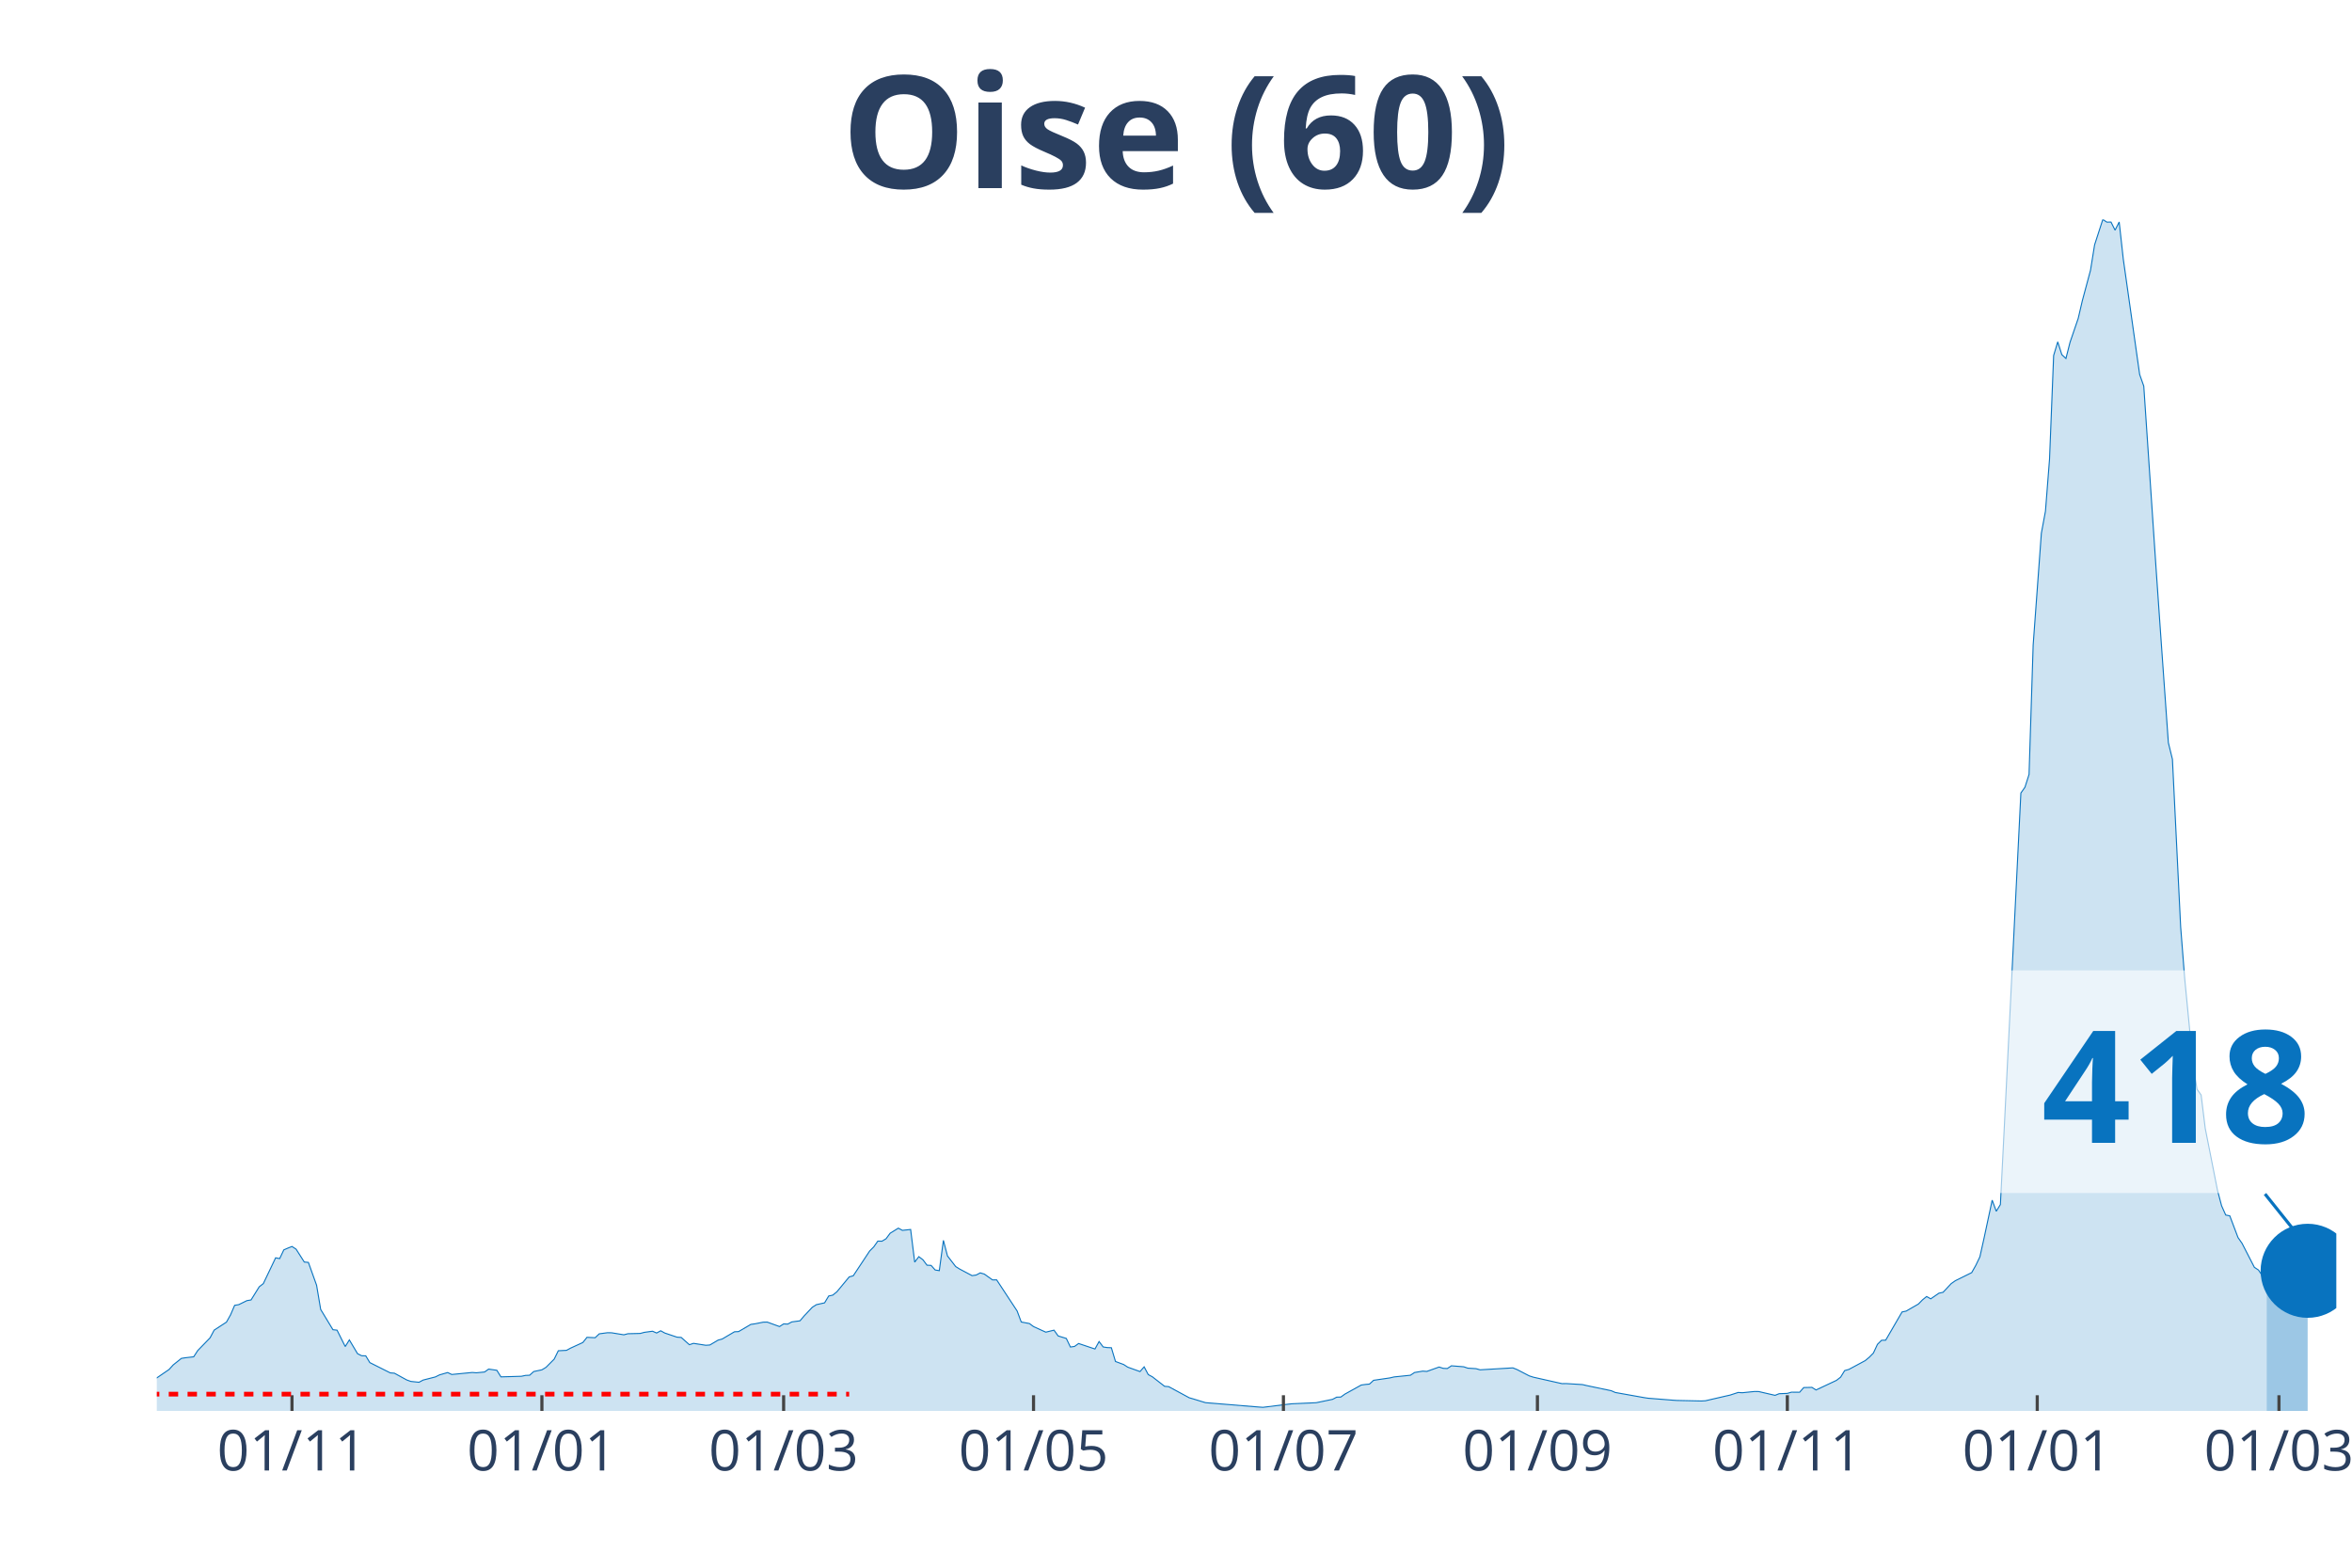
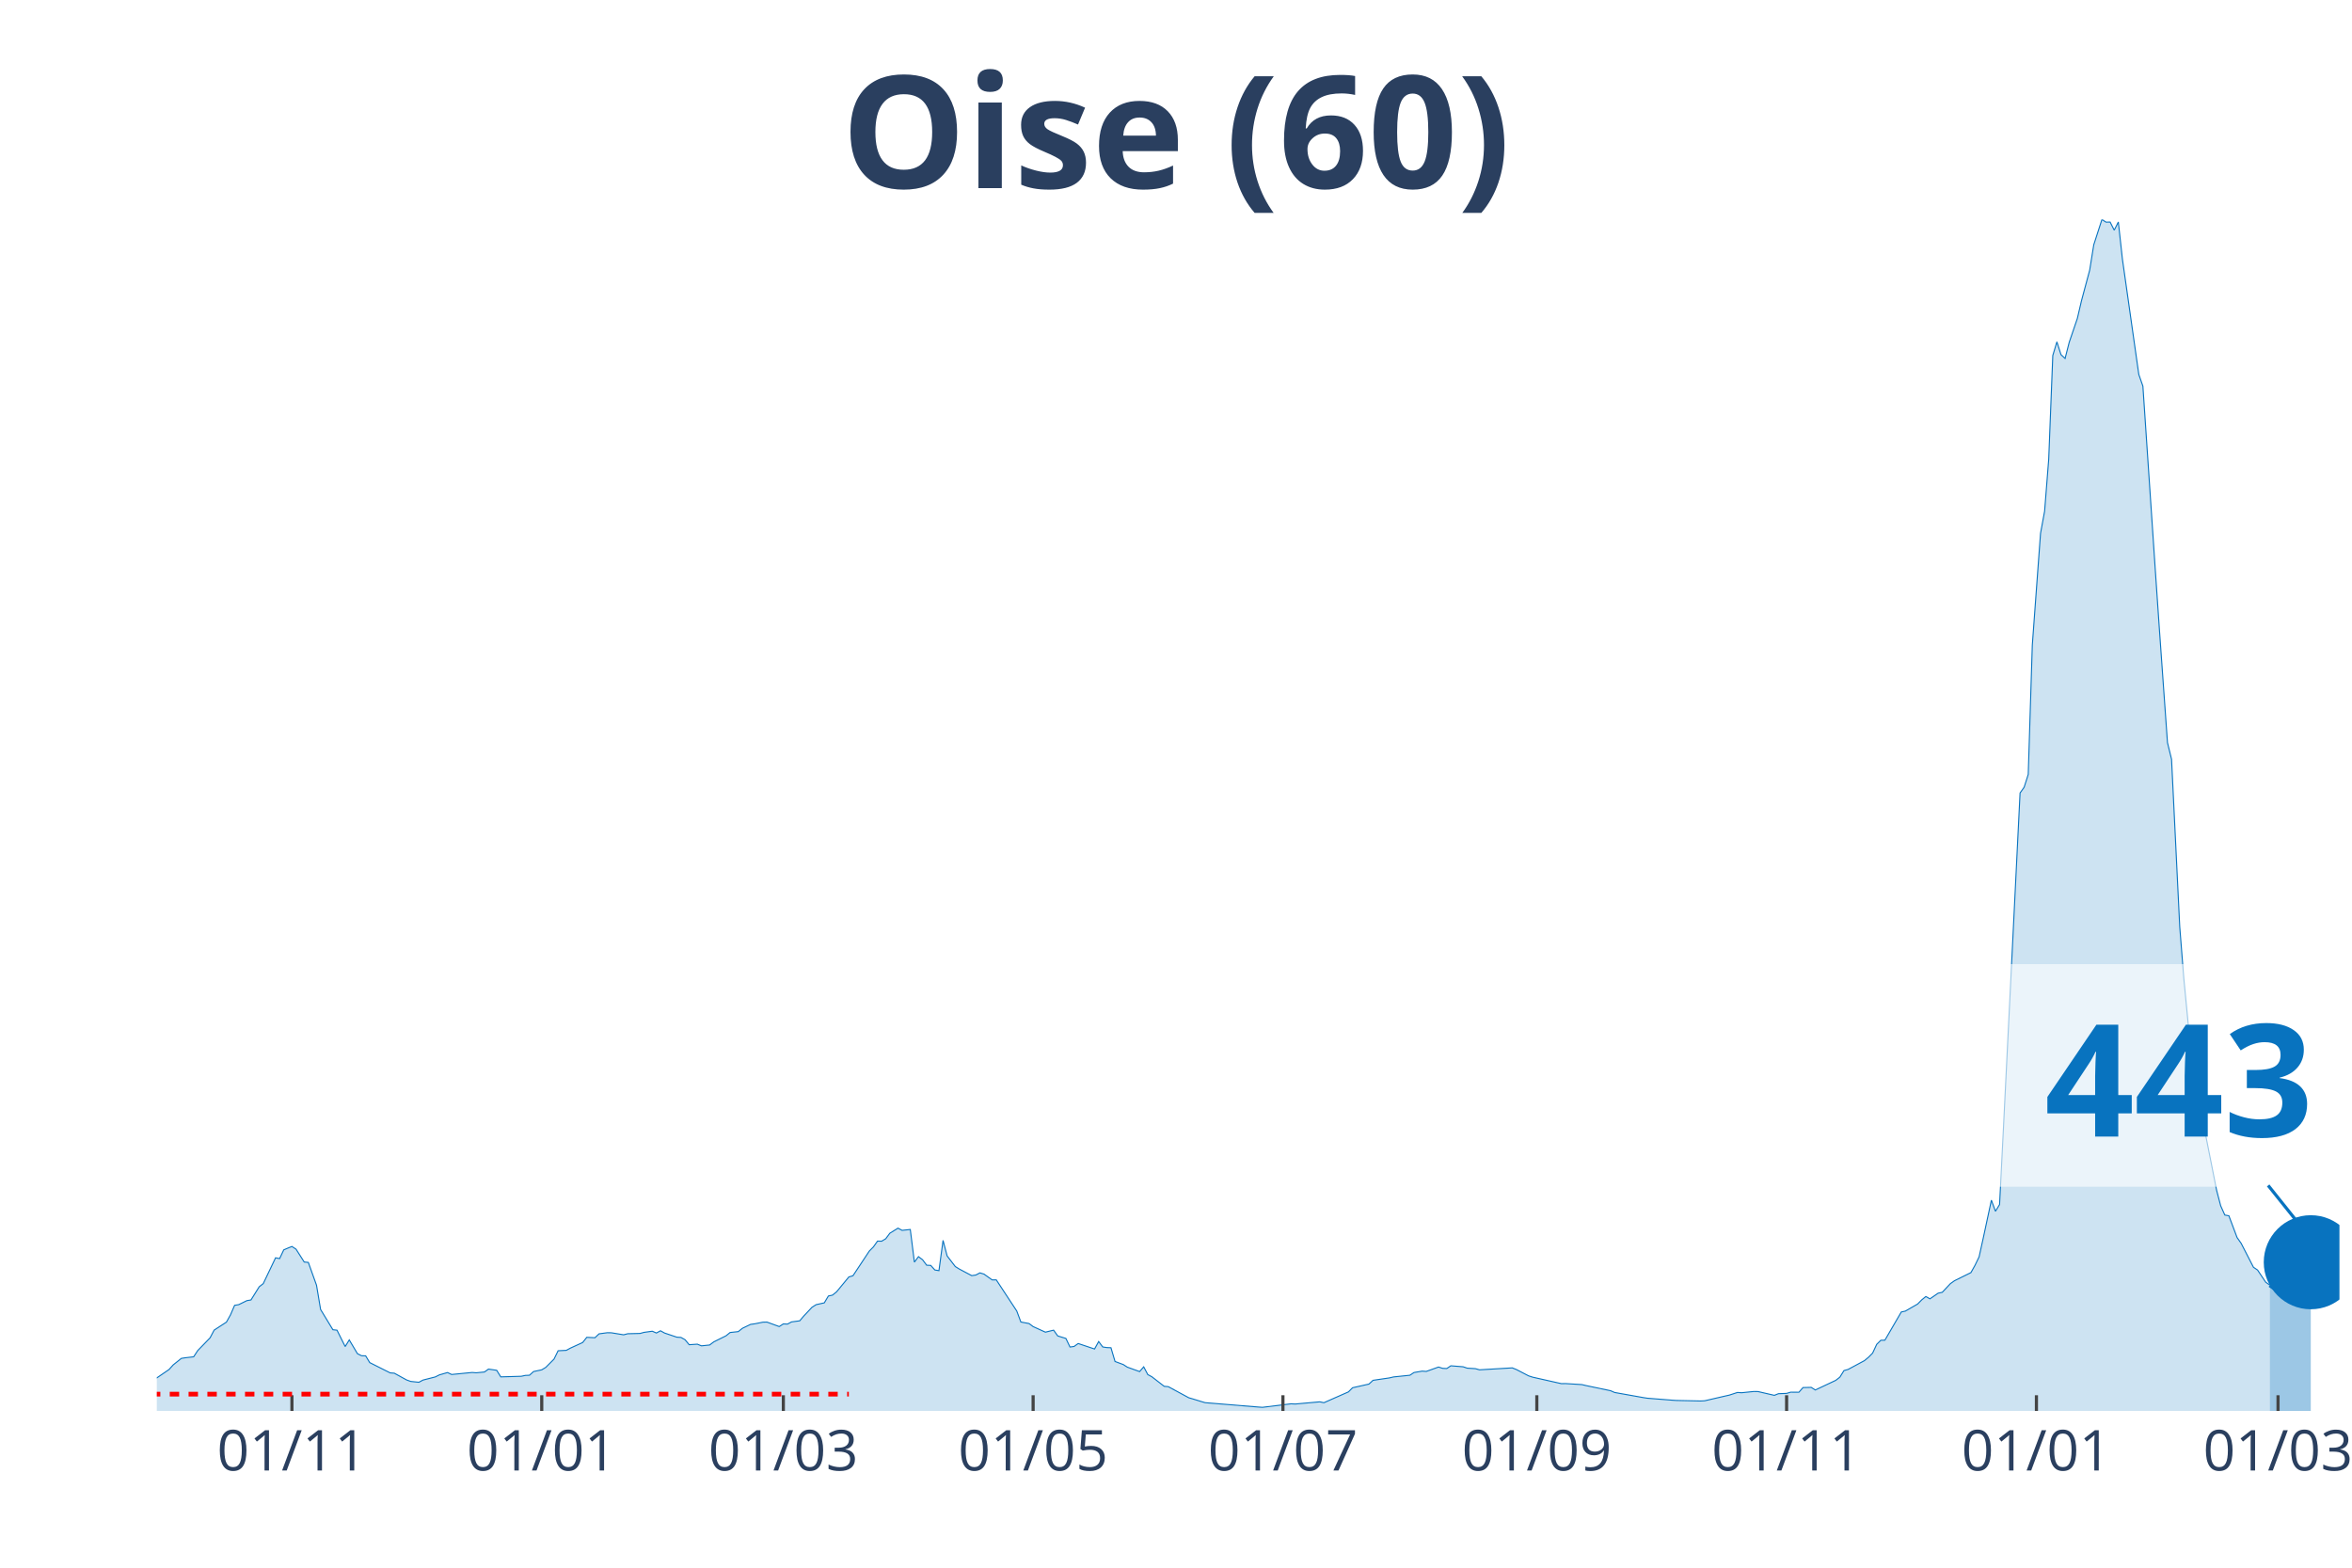
<svg xmlns="http://www.w3.org/2000/svg" class="main-svg" width="1125" height="750" style="" viewBox="0 0 750 500">
  <rect x="0" y="0" width="750" height="500" style="fill: rgb(0, 0, 0); fill-opacity: 0;" />
-   <defs id="defs-39d6c6">
+   <defs id="defs-41c074">
    <g class="clips">
-       <clipPath id="clip39d6c6xyplot" class="plotclip">
-         <rect width="695" height="380" />
+       <clipPath id="clip41c074xyplot" class="plotclip">
+         <rect width="696" height="380" />
      </clipPath>
-       <clipPath class="axesclip" id="clip39d6c6x">
-         <rect x="50" y="0" width="695" height="500" />
+       <clipPath class="axesclip" id="clip41c074x">
+         <rect x="50" y="0" width="696" height="500" />
      </clipPath>
-       <clipPath class="axesclip" id="clip39d6c6y">
+       <clipPath class="axesclip" id="clip41c074y">
        <rect x="0" y="70" width="750" height="380" />
      </clipPath>
-       <clipPath class="axesclip" id="clip39d6c6xy">
-         <rect x="50" y="70" width="695" height="380" />
+       <clipPath class="axesclip" id="clip41c074xy">
+         <rect x="50" y="70" width="696" height="380" />
      </clipPath>
    </g>
    <g class="gradients" />
  </defs>
  <g class="bglayer">
-     <rect class="bg" x="50" y="70" width="695" height="380" style="fill: rgb(0, 0, 0); fill-opacity: 0; stroke-width: 0;" />
+     <rect class="bg" x="50" y="70" width="696" height="380" style="fill: rgb(0, 0, 0); fill-opacity: 0; stroke-width: 0;" />
  </g>
  <g class="layer-below">
    <g class="imagelayer" />
    <g class="shapelayer" />
  </g>
  <g class="cartesianlayer">
    <g class="subplot xy">
      <g class="layer-subplot">
        <g class="shapelayer" />
        <g class="imagelayer" />
      </g>
      <g class="gridlayer">
        <g class="x">
-           <path class="xgrid crisp" transform="translate(93.11,0)" d="M0,70v380" style="stroke: rgb(255, 255, 255); stroke-opacity: 1; stroke-width: 1px;" />
-           <path class="xgrid crisp" transform="translate(172.8,0)" d="M0,70v380" style="stroke: rgb(255, 255, 255); stroke-opacity: 1; stroke-width: 1px;" />
-           <path class="xgrid crisp" transform="translate(249.88,0)" d="M0,70v380" style="stroke: rgb(255, 255, 255); stroke-opacity: 1; stroke-width: 1px;" />
-           <path class="xgrid crisp" transform="translate(329.57,0)" d="M0,70v380" style="stroke: rgb(255, 255, 255); stroke-opacity: 1; stroke-width: 1px;" />
-           <path class="xgrid crisp" transform="translate(409.26,0)" d="M0,70v380" style="stroke: rgb(255, 255, 255); stroke-opacity: 1; stroke-width: 1px;" />
-           <path class="xgrid crisp" transform="translate(490.25,0)" d="M0,70v380" style="stroke: rgb(255, 255, 255); stroke-opacity: 1; stroke-width: 1px;" />
-           <path class="xgrid crisp" transform="translate(569.94,0)" d="M0,70v380" style="stroke: rgb(255, 255, 255); stroke-opacity: 1; stroke-width: 1px;" />
-           <path class="xgrid crisp" transform="translate(649.63,0)" d="M0,70v380" style="stroke: rgb(255, 255, 255); stroke-opacity: 1; stroke-width: 1px;" />
-           <path class="xgrid crisp" transform="translate(726.71,0)" d="M0,70v380" style="stroke: rgb(255, 255, 255); stroke-opacity: 1; stroke-width: 1px;" />
+           <path class="xgrid crisp" transform="translate(93.09,0)" d="M0,70v380" style="stroke: rgb(255, 255, 255); stroke-opacity: 1; stroke-width: 1px;" />
+           <path class="xgrid crisp" transform="translate(172.75,0)" d="M0,70v380" style="stroke: rgb(255, 255, 255); stroke-opacity: 1; stroke-width: 1px;" />
+           <path class="xgrid crisp" transform="translate(249.79,0)" d="M0,70v380" style="stroke: rgb(255, 255, 255); stroke-opacity: 1; stroke-width: 1px;" />
+           <path class="xgrid crisp" transform="translate(329.44,0)" d="M0,70v380" style="stroke: rgb(255, 255, 255); stroke-opacity: 1; stroke-width: 1px;" />
+           <path class="xgrid crisp" transform="translate(409.1,0)" d="M0,70v380" style="stroke: rgb(255, 255, 255); stroke-opacity: 1; stroke-width: 1px;" />
+           <path class="xgrid crisp" transform="translate(490.06,0)" d="M0,70v380" style="stroke: rgb(255, 255, 255); stroke-opacity: 1; stroke-width: 1px;" />
+           <path class="xgrid crisp" transform="translate(569.71,0)" d="M0,70v380" style="stroke: rgb(255, 255, 255); stroke-opacity: 1; stroke-width: 1px;" />
+           <path class="xgrid crisp" transform="translate(649.37,0)" d="M0,70v380" style="stroke: rgb(255, 255, 255); stroke-opacity: 1; stroke-width: 1px;" />
+           <path class="xgrid crisp" transform="translate(726.41,0)" d="M0,70v380" style="stroke: rgb(255, 255, 255); stroke-opacity: 1; stroke-width: 1px;" />
        </g>
        <g class="y" />
      </g>
      <g class="zerolinelayer" />
      <path class="xlines-below" />
      <path class="ylines-below" />
      <g class="overlines-below" />
      <g class="xaxislayer-below" />
      <g class="yaxislayer-below" />
      <g class="overaxes-below" />
-       <g class="plot" transform="translate(50, 70)" clip-path="url('#clip39d6c6xyplot')">
+       <g class="plot" transform="translate(50, 70)" clip-path="url('#clip41c074xyplot')">
        <g class="scatterlayer mlayer">
-           <g class="trace scatter trace34dcbc" style="stroke-miterlimit: 2;">
+           <g class="trace scatter trace6c5a5b" style="stroke-miterlimit: 2;">
            <g class="fills">
              <g>
-                 <path class="js-fill" d="M672.79,380L-177.67,380L-177.67,378.94L-158.07,379.66L-156.77,379.73L-114.96,379.75L-113.66,379.72L-43.11,377.03L-41.8,376.87L-33.97,375.16L-32.66,374.57L-14.37,371.63L-13.06,370.95L-11.76,368.85L-10.45,369.26L-3.92,369.55L-2.61,371.26L3.92,366.78L5.23,365.33L7.84,363.24L9.14,363.04L11.76,362.74L13.06,360.74L16.98,356.7L18.29,354.23L22.21,351.68L23.52,349.35L24.82,346.32L26.13,346.1L28.74,344.82L30.05,344.61L32.66,340.41L33.97,339.39L37.89,331.17L39.19,331.41L40.5,328.63L41.8,328.07L43.11,327.55L44.42,328.41L47.03,332.51L48.34,332.63L50.95,339.91L52.26,347.64L56.17,354.1L57.48,354.24L60.09,359.47L61.4,357.35L64.01,361.74L65.32,362.4L66.63,362.43L67.93,364.59L74.46,367.87L75.77,367.97L79.69,370.12L81,370.59L83.61,370.86L84.92,370.16L88.83,369.16L90.14,368.51L92.75,367.76L94.06,368.38L100.59,367.74L101.9,367.84L104.51,367.59L105.82,366.66L108.43,367.04L109.74,369.14L116.27,368.95L117.58,368.67L118.88,368.62L120.19,367.44L122.8,366.89L124.11,366.1L126.72,363.48L128.03,360.81L130.64,360.68L131.95,359.97L135.86,358.18L137.17,356.53L139.78,356.65L141.09,355.41L143.7,355.06L145.01,355.08L148.93,355.72L150.23,355.38L154.15,355.29L155.46,354.94L158.07,354.58L159.38,355.15L160.69,354.44L161.99,355.16L165.91,356.48L167.22,356.56L169.83,358.88L171.14,358.45L175.06,359.06L176.36,358.97L178.98,357.42L180.28,357.07L184.2,354.76L185.51,354.7L189.43,352.4L190.73,352.22L193.35,351.7L194.65,351.67L198.57,353.09L199.88,352.25L201.18,352.31L202.49,351.61L205.1,351.26L206.41,349.72L209.02,346.94L210.33,346.11L212.94,345.53L214.25,343.35L215.55,343.07L216.86,342.01L220.78,337.27L222.09,336.89L227.31,329L228.62,327.68L229.92,325.84L231.23,325.87L232.54,325.09L233.84,323.33L236.46,321.71L237.76,322.41L240.38,322.13L241.68,332.55L242.99,330.8L244.3,331.79L245.6,333.52L246.91,333.59L248.21,335.05L249.52,335.26L250.83,325.61L252.13,330.57L254.75,333.96L256.05,334.77L259.97,336.85L261.28,336.66L262.58,335.97L263.89,336.36L266.5,338.22L267.81,338.2L274.34,348.13L275.65,351.64L278.26,352.13L279.57,353.1L282.18,354.29L283.49,354.88L286.1,354.24L287.41,356.08L290.02,356.88L291.33,359.62L292.63,359.44L293.94,358.5L299.16,360.25L300.47,357.87L301.78,359.6L303.08,359.8L304.39,359.85L305.7,364.23L308.31,365.2L309.61,366.04L313.53,367.45L314.84,365.94L316.15,368.41L317.45,369.11L321.37,372.15L322.68,372.26L329.21,375.8L330.52,376.18L333.13,376.98L334.44,377.37L351.42,378.76L352.73,378.85L360.56,377.88L361.87,377.73L368.4,377.44L369.71,377.38L374.93,376.3L376.24,375.61L377.55,375.58L378.85,374.64L384.08,371.74L385.39,371.56L386.69,371.44L388,370.24L393.22,369.47L394.53,369.16L399.76,368.62L401.06,367.75L403.67,367.31L404.98,367.4L408.9,366L410.21,366.42L411.51,366.48L412.82,365.61L416.74,365.92L418.05,366.36L420.66,366.52L421.96,366.89L432.42,366.27L433.72,366.79L437.64,368.82L438.95,369.24L448.09,371.3L449.4,371.28L454.62,371.6L455.93,371.91L463.77,373.55L465.08,374.12L474.22,375.75L475.53,375.95L483.36,376.57L484.67,376.66L492.51,376.83L493.82,376.76L500.35,375.25L501.65,374.96L504.27,374.11L505.57,374.2L509.49,373.8L510.8,373.82L516.02,375.03L517.33,374.51L519.94,374.41L521.25,374.02L523.86,374.04L525.17,372.55L527.78,372.49L529.09,373.32L535.62,370.25L536.93,369.23L538.23,367.13L539.54,366.77L544.77,363.96L546.07,362.88L547.38,361.55L548.68,358.76L549.99,357.47L551.3,357.44L556.52,348.44L557.83,348.16L561.75,345.9L563.05,344.57L564.36,343.51L565.67,344.25L568.28,342.45L569.59,342.17L572.2,339.39L573.51,338.47L578.73,335.89L580.04,333.57L581.34,330.86L582.65,324.99L585.26,312.78L586.57,316.33L587.88,314.18L589.18,288.44L594.41,182.93L595.71,181.09L597.02,176.99L598.33,135.73L600.94,100.1L602.25,93.04L603.55,76.43L604.86,43.38L606.17,39.03L607.47,43.11L608.78,44.33L610.08,39.2L612.7,31.53L614,25.95L616.62,16.17L617.92,8.09L620.54,0L621.84,0.85L623.15,0.82L624.45,3.41L625.76,0.8L627.07,12.64L632.29,49.44L633.6,53.15L637.52,111.26L638.83,130.11L641.44,166.86L642.74,172.16L645.36,225.59L646.66,242.16L649.28,269.21L650.58,277.4L651.89,279.24L653.2,289.88L657.11,309.63L658.42,314.59L659.73,317.52L661.03,317.78L663.65,324.7L664.95,326.57L668.87,334.2L670.18,335.06L672.79,338.97" style="fill: rgb(8, 115, 191); fill-opacity: 0.2; stroke-width: 0;" />
+                 <path class="js-fill" d="M673.8,380L-177.59,380L-177.59,378.94L-158,379.66L-156.7,379.73L-114.91,379.75L-113.61,379.72L-43.09,377.03L-41.79,376.87L-32.65,374.57L-31.34,374.39L-14.36,371.63L-13.06,370.95L-11.75,368.85L-10.45,369.26L-3.92,369.55L-2.61,371.26L3.92,366.78L5.22,365.33L7.83,363.24L9.14,363.04L11.75,362.74L13.06,360.74L16.98,356.7L18.28,354.23L22.2,351.68L23.5,349.35L24.81,346.32L26.12,346.1L28.73,344.82L30.03,344.61L32.65,340.41L33.95,339.39L37.87,331.17L39.17,331.41L40.48,328.63L41.79,328.07L43.09,327.55L44.4,328.41L47.01,332.51L48.32,332.63L50.93,339.91L52.23,347.64L56.15,354.1L57.46,354.24L60.07,359.47L61.37,357.35L63.98,361.74L65.29,362.4L66.6,362.43L67.9,364.59L74.43,367.87L75.74,367.97L79.65,370.12L80.96,370.59L83.57,370.86L84.88,370.16L88.8,369.16L90.1,368.51L92.71,367.76L94.02,368.38L100.55,367.74L101.85,367.84L104.47,367.59L105.77,366.66L108.38,367.04L109.69,369.14L116.22,368.95L117.52,368.67L118.83,368.62L120.14,367.44L122.75,366.89L124.05,366.1L126.66,363.48L127.97,360.81L130.58,360.68L131.89,359.97L135.8,358.18L137.11,356.53L139.72,356.65L141.03,355.41L143.64,355.06L144.95,355.08L148.86,355.72L150.17,355.38L154.09,355.29L155.39,354.94L158,354.58L159.31,355.15L160.62,354.44L161.92,355.16L165.84,356.48L167.14,356.56L168.45,357.29L169.76,358.88L172.37,358.71L173.67,359.24L176.29,358.97L177.59,357.99L181.51,356.04L182.81,354.99L185.43,354.7L186.73,353.65L189.34,352.4L190.65,352.22L193.26,351.7L194.57,351.67L198.48,353.09L199.79,352.25L201.1,352.31L202.4,351.61L205.01,351.26L206.32,349.72L208.93,346.94L210.24,346.11L212.85,345.53L214.15,343.35L215.46,343.07L216.77,342.01L220.68,337.27L221.99,336.89L227.21,329L228.52,327.68L229.82,325.84L231.13,325.87L232.44,325.09L233.74,323.33L236.35,321.71L237.66,322.41L240.27,322.13L241.58,332.55L242.88,330.8L244.19,331.79L245.49,333.52L246.8,333.59L248.11,335.05L249.41,335.26L250.72,325.61L252.02,330.57L254.63,333.96L255.94,334.77L259.86,336.85L261.16,336.66L262.47,335.97L263.77,336.36L266.39,338.22L267.69,338.2L274.22,348.13L275.53,351.64L278.14,352.13L279.44,353.1L282.06,354.29L283.36,354.88L285.97,354.24L287.28,356.08L289.89,356.88L291.2,359.62L292.5,359.44L293.81,358.5L299.03,360.25L300.34,357.87L301.64,359.6L302.95,359.8L304.26,359.85L305.56,364.23L308.17,365.2L309.48,366.04L313.4,367.45L314.7,365.94L316.01,368.41L317.31,369.11L321.23,372.15L322.54,372.26L329.07,375.8L330.37,376.18L332.98,376.98L334.29,377.37L351.26,378.76L352.57,378.85L361.71,377.73L363.02,377.8L370.85,377.1L372.16,377.38L379.99,373.93L381.3,372.61L386.52,371.44L387.83,370.24L393.05,369.47L394.36,369.16L399.58,368.62L400.89,367.75L403.5,367.31L404.8,367.4L408.72,366L410.03,366.42L411.33,366.48L412.64,365.61L416.56,365.92L417.86,366.36L420.47,366.52L421.78,366.89L432.23,366.27L433.53,366.79L437.45,368.82L438.75,369.24L447.89,371.3L449.2,371.28L454.42,371.6L455.73,371.91L463.56,373.55L464.87,374.12L474.01,375.75L475.32,375.95L483.15,376.57L484.46,376.66L492.29,376.83L493.6,376.76L500.13,375.25L501.43,374.96L504.05,374.11L505.35,374.2L509.27,373.8L510.57,373.82L515.8,375.03L517.1,374.51L519.71,374.41L521.02,374.02L523.63,374.04L524.94,372.55L527.55,372.49L528.86,373.32L535.38,370.25L536.69,369.23L538,367.13L539.3,366.77L544.53,363.96L545.83,362.88L547.14,361.55L548.44,358.76L549.75,357.47L551.05,357.44L556.28,348.44L557.58,348.16L561.5,345.9L562.81,344.57L564.11,343.51L565.42,344.25L568.03,342.45L569.34,342.17L571.95,339.39L573.25,338.47L578.48,335.89L579.78,333.57L581.09,330.86L582.39,324.99L585.01,312.78L586.31,316.33L587.62,314.18L588.92,288.44L594.15,182.93L595.45,181.09L596.76,176.99L598.06,135.73L600.68,100.1L601.98,93.04L603.29,76.43L604.59,43.38L605.9,39.03L607.2,43.11L608.51,44.33L609.82,39.2L612.43,31.53L613.73,25.95L616.35,16.17L617.65,8.09L620.26,0L621.57,0.85L622.87,0.82L624.18,3.41L625.49,0.8L626.79,12.64L632.02,49.44L633.32,53.15L637.24,111.26L638.54,130.11L641.16,166.86L642.46,172.16L645.07,225.59L646.38,242.16L648.99,269.21L650.3,277.4L651.6,279.24L652.91,289.88L656.83,309.63L658.13,314.59L659.44,317.52L660.74,317.76L663.35,324.69L664.66,326.56L668.58,334.18L669.88,335.06L672.5,338.96L673.8,339.87" style="fill: rgb(8, 115, 191); fill-opacity: 0.2; stroke-width: 0;" />
              </g>
            </g>
            <g class="errorbars" />
            <g class="lines">
-               <path class="js-line" d="M-177.67,378.94L-158.07,379.66L-156.77,379.73L-114.96,379.75L-113.66,379.72L-43.11,377.03L-41.8,376.87L-33.97,375.16L-32.66,374.57L-14.37,371.63L-13.06,370.95L-11.76,368.85L-10.45,369.26L-3.92,369.55L-2.61,371.26L3.92,366.78L5.23,365.33L7.84,363.24L9.14,363.04L11.76,362.74L13.06,360.74L16.98,356.7L18.29,354.23L22.21,351.68L23.52,349.35L24.82,346.32L26.13,346.1L28.74,344.82L30.05,344.61L32.66,340.41L33.97,339.39L37.89,331.17L39.19,331.41L40.5,328.63L41.8,328.07L43.11,327.55L44.42,328.41L47.03,332.51L48.34,332.63L50.95,339.91L52.26,347.64L56.17,354.1L57.48,354.24L60.09,359.47L61.4,357.35L64.01,361.74L65.32,362.4L66.63,362.43L67.93,364.59L74.46,367.87L75.77,367.97L79.69,370.12L81,370.59L83.61,370.86L84.92,370.16L88.83,369.16L90.14,368.51L92.75,367.76L94.06,368.38L100.59,367.74L101.9,367.84L104.51,367.59L105.82,366.66L108.43,367.04L109.74,369.14L116.27,368.95L117.58,368.67L118.88,368.62L120.19,367.44L122.8,366.89L124.11,366.1L126.72,363.48L128.03,360.81L130.64,360.68L131.95,359.97L135.86,358.18L137.17,356.53L139.78,356.65L141.09,355.41L143.7,355.06L145.01,355.08L148.93,355.72L150.23,355.38L154.15,355.29L155.46,354.94L158.07,354.58L159.38,355.15L160.69,354.44L161.99,355.16L165.91,356.48L167.22,356.56L169.83,358.88L171.14,358.45L175.06,359.06L176.36,358.97L178.98,357.42L180.28,357.07L184.2,354.76L185.51,354.7L189.43,352.4L190.73,352.22L193.35,351.7L194.65,351.67L198.57,353.09L199.88,352.25L201.18,352.31L202.49,351.61L205.1,351.26L206.41,349.72L209.02,346.94L210.33,346.11L212.94,345.53L214.25,343.35L215.55,343.07L216.86,342.01L220.78,337.27L222.09,336.89L227.31,329L228.62,327.68L229.92,325.84L231.23,325.87L232.54,325.09L233.84,323.33L236.46,321.71L237.76,322.41L240.38,322.13L241.68,332.55L242.99,330.8L244.3,331.79L245.6,333.52L246.91,333.59L248.21,335.05L249.52,335.26L250.83,325.61L252.13,330.57L254.75,333.96L256.05,334.77L259.97,336.85L261.28,336.66L262.58,335.97L263.89,336.36L266.5,338.22L267.81,338.2L274.34,348.13L275.65,351.64L278.26,352.13L279.57,353.1L282.18,354.29L283.49,354.88L286.1,354.24L287.41,356.08L290.02,356.88L291.33,359.62L292.63,359.44L293.94,358.5L299.16,360.25L300.47,357.87L301.78,359.6L303.08,359.8L304.39,359.85L305.7,364.23L308.31,365.2L309.61,366.04L313.53,367.45L314.84,365.94L316.15,368.41L317.45,369.11L321.37,372.15L322.68,372.26L329.21,375.8L330.52,376.18L333.13,376.98L334.44,377.37L351.42,378.76L352.73,378.85L360.56,377.88L361.87,377.73L368.4,377.44L369.71,377.38L374.93,376.3L376.24,375.61L377.55,375.58L378.85,374.64L384.08,371.74L385.39,371.56L386.69,371.44L388,370.24L393.22,369.47L394.53,369.16L399.76,368.62L401.06,367.75L403.67,367.31L404.98,367.4L408.9,366L410.21,366.42L411.51,366.48L412.82,365.61L416.74,365.92L418.05,366.36L420.66,366.52L421.96,366.89L432.42,366.27L433.72,366.79L437.64,368.82L438.95,369.24L448.09,371.3L449.4,371.28L454.62,371.6L455.93,371.91L463.77,373.55L465.08,374.12L474.22,375.75L475.53,375.95L483.36,376.57L484.67,376.66L492.51,376.83L493.82,376.76L500.35,375.25L501.65,374.96L504.27,374.11L505.57,374.2L509.49,373.8L510.8,373.82L516.02,375.03L517.33,374.51L519.94,374.41L521.25,374.02L523.86,374.04L525.17,372.55L527.78,372.49L529.09,373.32L535.62,370.25L536.93,369.23L538.23,367.13L539.54,366.77L544.77,363.96L546.07,362.88L547.38,361.55L548.68,358.76L549.99,357.47L551.3,357.44L556.52,348.44L557.83,348.16L561.75,345.9L563.05,344.57L564.36,343.51L565.67,344.25L568.28,342.45L569.59,342.17L572.2,339.39L573.51,338.47L578.73,335.89L580.04,333.57L581.34,330.86L582.65,324.99L585.26,312.78L586.57,316.33L587.88,314.18L589.18,288.44L594.41,182.93L595.71,181.09L597.02,176.99L598.33,135.73L600.94,100.1L602.25,93.04L603.55,76.43L604.86,43.38L606.17,39.03L607.47,43.11L608.78,44.33L610.08,39.2L612.7,31.53L614,25.95L616.62,16.17L617.92,8.09L620.54,0L621.84,0.85L623.15,0.82L624.45,3.41L625.76,0.8L627.07,12.64L632.29,49.44L633.6,53.15L637.52,111.26L638.83,130.11L641.44,166.86L642.74,172.16L645.36,225.59L646.66,242.16L649.28,269.21L650.58,277.4L651.89,279.24L653.2,289.88L657.11,309.63L658.42,314.59L659.73,317.52L661.03,317.78L663.65,324.7L664.95,326.57L668.87,334.2L670.18,335.06L672.79,338.97" style="vector-effect: non-scaling-stroke; fill: none; stroke: rgb(8, 115, 191); stroke-opacity: 1; stroke-width: 0.5px; opacity: 1;" />
+               <path class="js-line" d="M-177.59,378.94L-158,379.66L-156.7,379.73L-114.91,379.75L-113.61,379.72L-43.09,377.03L-41.79,376.87L-32.65,374.57L-31.34,374.39L-14.36,371.63L-13.06,370.95L-11.75,368.85L-10.45,369.26L-3.92,369.55L-2.61,371.26L3.92,366.78L5.22,365.33L7.83,363.24L9.14,363.04L11.75,362.74L13.06,360.74L16.98,356.7L18.28,354.23L22.2,351.68L23.5,349.35L24.81,346.32L26.12,346.1L28.73,344.82L30.03,344.61L32.65,340.41L33.95,339.39L37.87,331.17L39.17,331.41L40.48,328.63L41.79,328.07L43.09,327.55L44.4,328.41L47.01,332.51L48.32,332.63L50.93,339.91L52.23,347.64L56.15,354.1L57.46,354.24L60.07,359.47L61.37,357.35L63.98,361.74L65.29,362.4L66.6,362.43L67.9,364.59L74.43,367.87L75.74,367.97L79.65,370.12L80.96,370.59L83.57,370.86L84.88,370.16L88.8,369.16L90.1,368.51L92.71,367.76L94.02,368.38L100.55,367.74L101.85,367.84L104.47,367.59L105.77,366.66L108.38,367.04L109.69,369.14L116.22,368.95L117.52,368.67L118.83,368.62L120.14,367.44L122.75,366.89L124.05,366.1L126.66,363.48L127.97,360.81L130.58,360.68L131.89,359.97L135.8,358.18L137.11,356.53L139.72,356.65L141.03,355.41L143.64,355.06L144.95,355.08L148.86,355.72L150.17,355.38L154.09,355.29L155.39,354.94L158,354.58L159.31,355.15L160.62,354.44L161.92,355.16L165.84,356.48L167.14,356.56L168.45,357.29L169.76,358.88L172.37,358.71L173.67,359.24L176.29,358.97L177.59,357.99L181.51,356.04L182.81,354.99L185.43,354.7L186.73,353.65L189.34,352.4L190.65,352.22L193.26,351.7L194.57,351.67L198.48,353.09L199.79,352.25L201.1,352.31L202.4,351.61L205.01,351.26L206.32,349.72L208.93,346.94L210.24,346.11L212.85,345.53L214.15,343.35L215.46,343.07L216.77,342.01L220.68,337.27L221.99,336.89L227.21,329L228.52,327.68L229.82,325.84L231.13,325.87L232.44,325.09L233.74,323.33L236.35,321.71L237.66,322.41L240.27,322.13L241.58,332.55L242.88,330.8L244.19,331.79L245.49,333.52L246.8,333.59L248.11,335.05L249.41,335.26L250.72,325.61L252.02,330.57L254.63,333.96L255.94,334.77L259.86,336.85L261.16,336.66L262.47,335.97L263.77,336.36L266.39,338.22L267.69,338.2L274.22,348.13L275.53,351.64L278.14,352.13L279.44,353.1L282.06,354.29L283.36,354.88L285.97,354.24L287.28,356.08L289.89,356.88L291.2,359.62L292.5,359.44L293.81,358.5L299.03,360.25L300.34,357.87L301.64,359.6L302.95,359.8L304.26,359.85L305.56,364.23L308.17,365.2L309.48,366.04L313.4,367.45L314.7,365.94L316.01,368.41L317.31,369.11L321.23,372.15L322.54,372.26L329.07,375.8L330.37,376.18L332.98,376.98L334.29,377.37L351.26,378.76L352.57,378.85L361.71,377.73L363.02,377.8L370.85,377.1L372.16,377.38L379.99,373.93L381.3,372.61L386.52,371.44L387.83,370.24L393.05,369.47L394.36,369.16L399.58,368.62L400.89,367.75L403.5,367.31L404.8,367.4L408.72,366L410.03,366.42L411.33,366.48L412.64,365.61L416.56,365.92L417.86,366.36L420.47,366.52L421.78,366.89L432.23,366.27L433.53,366.79L437.45,368.82L438.75,369.24L447.89,371.3L449.2,371.28L454.42,371.6L455.73,371.91L463.56,373.55L464.87,374.12L474.01,375.75L475.32,375.95L483.15,376.57L484.46,376.66L492.29,376.83L493.6,376.76L500.13,375.25L501.43,374.96L504.05,374.11L505.35,374.2L509.27,373.8L510.57,373.82L515.8,375.03L517.1,374.51L519.71,374.41L521.02,374.02L523.63,374.04L524.94,372.55L527.55,372.49L528.86,373.32L535.38,370.25L536.69,369.23L538,367.13L539.3,366.77L544.53,363.96L545.83,362.88L547.14,361.55L548.44,358.76L549.75,357.47L551.05,357.44L556.28,348.44L557.58,348.16L561.5,345.9L562.81,344.57L564.11,343.51L565.42,344.25L568.03,342.45L569.34,342.17L571.95,339.39L573.25,338.47L578.48,335.89L579.78,333.57L581.09,330.86L582.39,324.99L585.01,312.78L586.31,316.33L587.62,314.18L588.92,288.44L594.15,182.93L595.45,181.09L596.76,176.99L598.06,135.73L600.68,100.1L601.98,93.04L603.29,76.43L604.59,43.38L605.9,39.03L607.2,43.11L608.51,44.33L609.82,39.2L612.43,31.53L613.73,25.95L616.35,16.17L617.65,8.09L620.26,0L621.57,0.85L622.87,0.82L624.18,3.41L625.49,0.8L626.79,12.64L632.02,49.44L633.32,53.15L637.24,111.26L638.54,130.11L641.16,166.86L642.46,172.16L645.07,225.59L646.38,242.16L648.99,269.21L650.3,277.4L651.6,279.24L652.91,289.88L656.83,309.63L658.13,314.59L659.44,317.52L660.74,317.76L663.35,324.69L664.66,326.56L668.58,334.18L669.88,335.06L672.5,338.96L673.8,339.87" style="vector-effect: non-scaling-stroke; fill: none; stroke: rgb(8, 115, 191); stroke-opacity: 1; stroke-width: 0.5px; opacity: 1;" />
            </g>
            <g class="points" />
            <g class="text" />
          </g>
-           <g class="trace scatter trace56b8e3" style="stroke-miterlimit: 2;">
+           <g class="trace scatter trace2cb622" style="stroke-miterlimit: 2;">
            <g class="fills">
              <g>
-                 <path class="js-fill" d="M685.86,380L672.79,380L672.79,338.97L675.4,340.81L676.71,340.49L680.63,340.61L681.94,339.7L684.55,337.32L685.86,335.31" style="fill: rgb(8, 115, 191); fill-opacity: 0.4; stroke-width: 0;" />
+                 <path class="js-fill" d="M686.86,380L673.8,380L673.8,339.87L675.11,340.79L676.41,340.46L680.33,340.58L681.64,339.69L684.25,337.32L685.55,335.25L686.86,332.58" style="fill: rgb(8, 115, 191); fill-opacity: 0.4; stroke-width: 0;" />
              </g>
            </g>
            <g class="errorbars" />
            <g class="lines">
-               <path class="js-line" d="M672.79,338.97L675.4,340.81L676.71,340.49L680.63,340.61L681.94,339.7L684.55,337.32L685.86,335.31" style="vector-effect: non-scaling-stroke; fill: none; stroke: rgb(8, 115, 191); stroke-opacity: 1; stroke-width: 2px; opacity: 1;" />
+               <path class="js-line" d="M673.8,339.87L675.11,340.79L676.41,340.46L680.33,340.58L681.64,339.69L684.25,337.32L685.55,335.25L686.86,332.58" style="vector-effect: non-scaling-stroke; fill: none; stroke: rgb(8, 115, 191); stroke-opacity: 1; stroke-width: 2px; opacity: 1;" />
            </g>
            <g class="points" />
            <g class="text" />
          </g>
-           <g class="trace scatter traced8e954" style="stroke-miterlimit: 2; opacity: 1;">
+           <g class="trace scatter tracecd1971" style="stroke-miterlimit: 2; opacity: 1;">
            <g class="fills" />
            <g class="errorbars" />
            <g class="lines" />
            <g class="points">
-               <path class="point" transform="translate(685.86,335.31)" d="M15,0A15,15 0 1,1 0,-15A15,15 0 0,1 15,0Z" style="opacity: 1; stroke-width: 0px; fill: rgb(8, 115, 191); fill-opacity: 1;" />
+               <path class="point" transform="translate(686.86,332.58)" d="M15,0A15,15 0 1,1 0,-15A15,15 0 0,1 15,0Z" style="opacity: 1; stroke-width: 0px; fill: rgb(8, 115, 191); fill-opacity: 1;" />
            </g>
            <g class="text" />
          </g>
        </g>
      </g>
      <g class="overplot" />
      <path class="xlines-above crisp" style="fill: none; stroke-width: 1px; stroke: rgb(0, 0, 0); stroke-opacity: 0;" d="" />
      <path class="ylines-above crisp" style="fill: none;" d="M0,0" />
      <g class="overlines-above" />
      <g class="xaxislayer-above">
-         <path class="xtick ticks crisp" d="M0,450v-5" transform="translate(93.11,0)" style="stroke: rgb(68, 68, 68); stroke-opacity: 1; stroke-width: 1px;" />
-         <path class="xtick ticks crisp" d="M0,450v-5" transform="translate(172.8,0)" style="stroke: rgb(68, 68, 68); stroke-opacity: 1; stroke-width: 1px;" />
-         <path class="xtick ticks crisp" d="M0,450v-5" transform="translate(249.88,0)" style="stroke: rgb(68, 68, 68); stroke-opacity: 1; stroke-width: 1px;" />
-         <path class="xtick ticks crisp" d="M0,450v-5" transform="translate(329.57,0)" style="stroke: rgb(68, 68, 68); stroke-opacity: 1; stroke-width: 1px;" />
-         <path class="xtick ticks crisp" d="M0,450v-5" transform="translate(409.26,0)" style="stroke: rgb(68, 68, 68); stroke-opacity: 1; stroke-width: 1px;" />
-         <path class="xtick ticks crisp" d="M0,450v-5" transform="translate(490.25,0)" style="stroke: rgb(68, 68, 68); stroke-opacity: 1; stroke-width: 1px;" />
-         <path class="xtick ticks crisp" d="M0,450v-5" transform="translate(569.94,0)" style="stroke: rgb(68, 68, 68); stroke-opacity: 1; stroke-width: 1px;" />
-         <path class="xtick ticks crisp" d="M0,450v-5" transform="translate(649.63,0)" style="stroke: rgb(68, 68, 68); stroke-opacity: 1; stroke-width: 1px;" />
-         <path class="xtick ticks crisp" d="M0,450v-5" transform="translate(726.71,0)" style="stroke: rgb(68, 68, 68); stroke-opacity: 1; stroke-width: 1px;" />
+         <path class="xtick ticks crisp" d="M0,450v-5" transform="translate(93.09,0)" style="stroke: rgb(68, 68, 68); stroke-opacity: 1; stroke-width: 1px;" />
+         <path class="xtick ticks crisp" d="M0,450v-5" transform="translate(172.75,0)" style="stroke: rgb(68, 68, 68); stroke-opacity: 1; stroke-width: 1px;" />
+         <path class="xtick ticks crisp" d="M0,450v-5" transform="translate(249.79,0)" style="stroke: rgb(68, 68, 68); stroke-opacity: 1; stroke-width: 1px;" />
+         <path class="xtick ticks crisp" d="M0,450v-5" transform="translate(329.44,0)" style="stroke: rgb(68, 68, 68); stroke-opacity: 1; stroke-width: 1px;" />
+         <path class="xtick ticks crisp" d="M0,450v-5" transform="translate(409.1,0)" style="stroke: rgb(68, 68, 68); stroke-opacity: 1; stroke-width: 1px;" />
+         <path class="xtick ticks crisp" d="M0,450v-5" transform="translate(490.06,0)" style="stroke: rgb(68, 68, 68); stroke-opacity: 1; stroke-width: 1px;" />
+         <path class="xtick ticks crisp" d="M0,450v-5" transform="translate(569.71,0)" style="stroke: rgb(68, 68, 68); stroke-opacity: 1; stroke-width: 1px;" />
+         <path class="xtick ticks crisp" d="M0,450v-5" transform="translate(649.37,0)" style="stroke: rgb(68, 68, 68); stroke-opacity: 1; stroke-width: 1px;" />
+         <path class="xtick ticks crisp" d="M0,450v-5" transform="translate(726.41,0)" style="stroke: rgb(68, 68, 68); stroke-opacity: 1; stroke-width: 1px;" />
        <g class="xtick">
-           <text text-anchor="middle" x="0" y="469" transform="translate(93.11,0)" style="font-family: 'Open Sans', verdana, arial, sans-serif; font-size: 18px; fill: rgb(42, 63, 95); fill-opacity: 1; white-space: pre;">01/11</text>
+           <text text-anchor="middle" x="0" y="469" transform="translate(93.09,0)" style="font-family: 'Open Sans', verdana, arial, sans-serif; font-size: 18px; fill: rgb(42, 63, 95); fill-opacity: 1; white-space: pre;">01/11</text>
        </g>
        <g class="xtick">
-           <text text-anchor="middle" x="0" y="469" transform="translate(172.8,0)" style="font-family: 'Open Sans', verdana, arial, sans-serif; font-size: 18px; fill: rgb(42, 63, 95); fill-opacity: 1; white-space: pre;">01/01</text>
+           <text text-anchor="middle" x="0" y="469" transform="translate(172.75,0)" style="font-family: 'Open Sans', verdana, arial, sans-serif; font-size: 18px; fill: rgb(42, 63, 95); fill-opacity: 1; white-space: pre;">01/01</text>
        </g>
        <g class="xtick">
-           <text text-anchor="middle" x="0" y="469" transform="translate(249.88,0)" style="font-family: 'Open Sans', verdana, arial, sans-serif; font-size: 18px; fill: rgb(42, 63, 95); fill-opacity: 1; white-space: pre;">01/03</text>
+           <text text-anchor="middle" x="0" y="469" transform="translate(249.79,0)" style="font-family: 'Open Sans', verdana, arial, sans-serif; font-size: 18px; fill: rgb(42, 63, 95); fill-opacity: 1; white-space: pre;">01/03</text>
        </g>
        <g class="xtick">
-           <text text-anchor="middle" x="0" y="469" transform="translate(329.57,0)" style="font-family: 'Open Sans', verdana, arial, sans-serif; font-size: 18px; fill: rgb(42, 63, 95); fill-opacity: 1; white-space: pre;">01/05</text>
+           <text text-anchor="middle" x="0" y="469" transform="translate(329.44,0)" style="font-family: 'Open Sans', verdana, arial, sans-serif; font-size: 18px; fill: rgb(42, 63, 95); fill-opacity: 1; white-space: pre;">01/05</text>
        </g>
        <g class="xtick">
-           <text text-anchor="middle" x="0" y="469" transform="translate(409.26,0)" style="font-family: 'Open Sans', verdana, arial, sans-serif; font-size: 18px; fill: rgb(42, 63, 95); fill-opacity: 1; white-space: pre;">01/07</text>
+           <text text-anchor="middle" x="0" y="469" transform="translate(409.1,0)" style="font-family: 'Open Sans', verdana, arial, sans-serif; font-size: 18px; fill: rgb(42, 63, 95); fill-opacity: 1; white-space: pre;">01/07</text>
        </g>
        <g class="xtick">
-           <text text-anchor="middle" x="0" y="469" transform="translate(490.25,0)" style="font-family: 'Open Sans', verdana, arial, sans-serif; font-size: 18px; fill: rgb(42, 63, 95); fill-opacity: 1; white-space: pre;">01/09</text>
+           <text text-anchor="middle" x="0" y="469" transform="translate(490.06,0)" style="font-family: 'Open Sans', verdana, arial, sans-serif; font-size: 18px; fill: rgb(42, 63, 95); fill-opacity: 1; white-space: pre;">01/09</text>
        </g>
        <g class="xtick">
-           <text text-anchor="middle" x="0" y="469" transform="translate(569.94,0)" style="font-family: 'Open Sans', verdana, arial, sans-serif; font-size: 18px; fill: rgb(42, 63, 95); fill-opacity: 1; white-space: pre;">01/11</text>
+           <text text-anchor="middle" x="0" y="469" transform="translate(569.71,0)" style="font-family: 'Open Sans', verdana, arial, sans-serif; font-size: 18px; fill: rgb(42, 63, 95); fill-opacity: 1; white-space: pre;">01/11</text>
        </g>
        <g class="xtick">
-           <text text-anchor="middle" x="0" y="469" transform="translate(649.63,0)" style="font-family: 'Open Sans', verdana, arial, sans-serif; font-size: 18px; fill: rgb(42, 63, 95); fill-opacity: 1; white-space: pre;">01/01</text>
+           <text text-anchor="middle" x="0" y="469" transform="translate(649.37,0)" style="font-family: 'Open Sans', verdana, arial, sans-serif; font-size: 18px; fill: rgb(42, 63, 95); fill-opacity: 1; white-space: pre;">01/01</text>
        </g>
        <g class="xtick">
-           <text text-anchor="middle" x="0" y="469" transform="translate(726.71,0)" style="font-family: 'Open Sans', verdana, arial, sans-serif; font-size: 18px; fill: rgb(42, 63, 95); fill-opacity: 1; white-space: pre;">01/03</text>
+           <text text-anchor="middle" x="0" y="469" transform="translate(726.41,0)" style="font-family: 'Open Sans', verdana, arial, sans-serif; font-size: 18px; fill: rgb(42, 63, 95); fill-opacity: 1; white-space: pre;">01/03</text>
        </g>
      </g>
      <g class="yaxislayer-above" />
      <g class="overaxes-above" />
    </g>
  </g>
  <g class="polarlayer" />
  <g class="ternarylayer" />
  <g class="geolayer" />
  <g class="funnelarealayer" />
  <g class="pielayer" />
  <g class="treemaplayer" />
  <g class="sunburstlayer" />
  <g class="glimages" />
-   <defs id="topdefs-39d6c6">
+   <defs id="topdefs-41c074">
    <g class="clips" />
  </defs>
  <g class="layer-above">
    <g class="imagelayer" />
    <g class="shapelayer">
-       <path data-index="0" fill-rule="evenodd" d="M-684.19,444.66L270.78,444.66" clip-path="url('#clip39d6c6xy')" style="opacity: 1; stroke: rgb(255, 0, 0); stroke-opacity: 1; fill: rgb(0, 0, 0); fill-opacity: 0; stroke-dasharray: 3px, 3px; stroke-width: 1.5px;" />
+       <path data-index="0" fill-rule="evenodd" d="M-683.87,444.66L270.68,444.66" clip-path="url('#clip41c074xy')" style="opacity: 1; stroke: rgb(255, 0, 0); stroke-opacity: 1; fill: rgb(0, 0, 0); fill-opacity: 0; stroke-dasharray: 3px, 3px; stroke-width: 1.5px;" />
    </g>
  </g>
  <g class="infolayer">
    <g class="g-gtitle">
      <text class="gtitle" x="375" y="25" text-anchor="middle" dy="0.7em" style="font-family: 'Open Sans', verdana, arial, sans-serif; font-size: 50px; fill: rgb(42, 63, 95); opacity: 1; font-weight: normal; white-space: pre;">
        <tspan style="font-weight:bold">Oise (60)</tspan>
      </text>
    </g>
    <g class="g-xtitle" />
    <g class="annotation" data-index="0" style="opacity: 1;">
-       <g class="annotation-text-g" transform="rotate(0,693.86,345.31)">
-         <g class="cursor-pointer" transform="translate(636, 309)">
+       <g class="annotation-text-g" transform="rotate(0,694.86,342.58)">
+         <g class="cursor-pointer" transform="translate(637, 307)">
          <rect class="bg" x="0.5" y="0.5" width="115" height="71" style="stroke-width: 1px; stroke: rgb(0, 0, 0); stroke-opacity: 0; fill: rgb(255, 255, 255); fill-opacity: 0.6;" />
          <text class="annotation-text" text-anchor="middle" x="57.812" y="55.5" style="font-family: 'Open Sans', verdana, arial, sans-serif; font-size: 50px; fill: rgb(8, 115, 191); fill-opacity: 1; white-space: pre;">
-             <tspan style="font-weight:bold">418 </tspan>
+             <tspan style="font-weight:bold">443 </tspan>
          </text>
        </g>
      </g>
      <g class="annotation-arrow-g" style="opacity: 1;">
-         <path d="M722.26,380.81L733.86,395.31" style="stroke-width: 1px; stroke: rgb(8, 115, 191); stroke-opacity: 1; stroke-dasharray: 0px, 0px, 18.569px, 18.569px;" />
+         <path d="M723.26,378.08L734.86,392.58" style="stroke-width: 1px; stroke: rgb(8, 115, 191); stroke-opacity: 1; stroke-dasharray: 0px, 0px, 18.569px, 18.569px;" />
      </g>
    </g>
  </g>
</svg>
